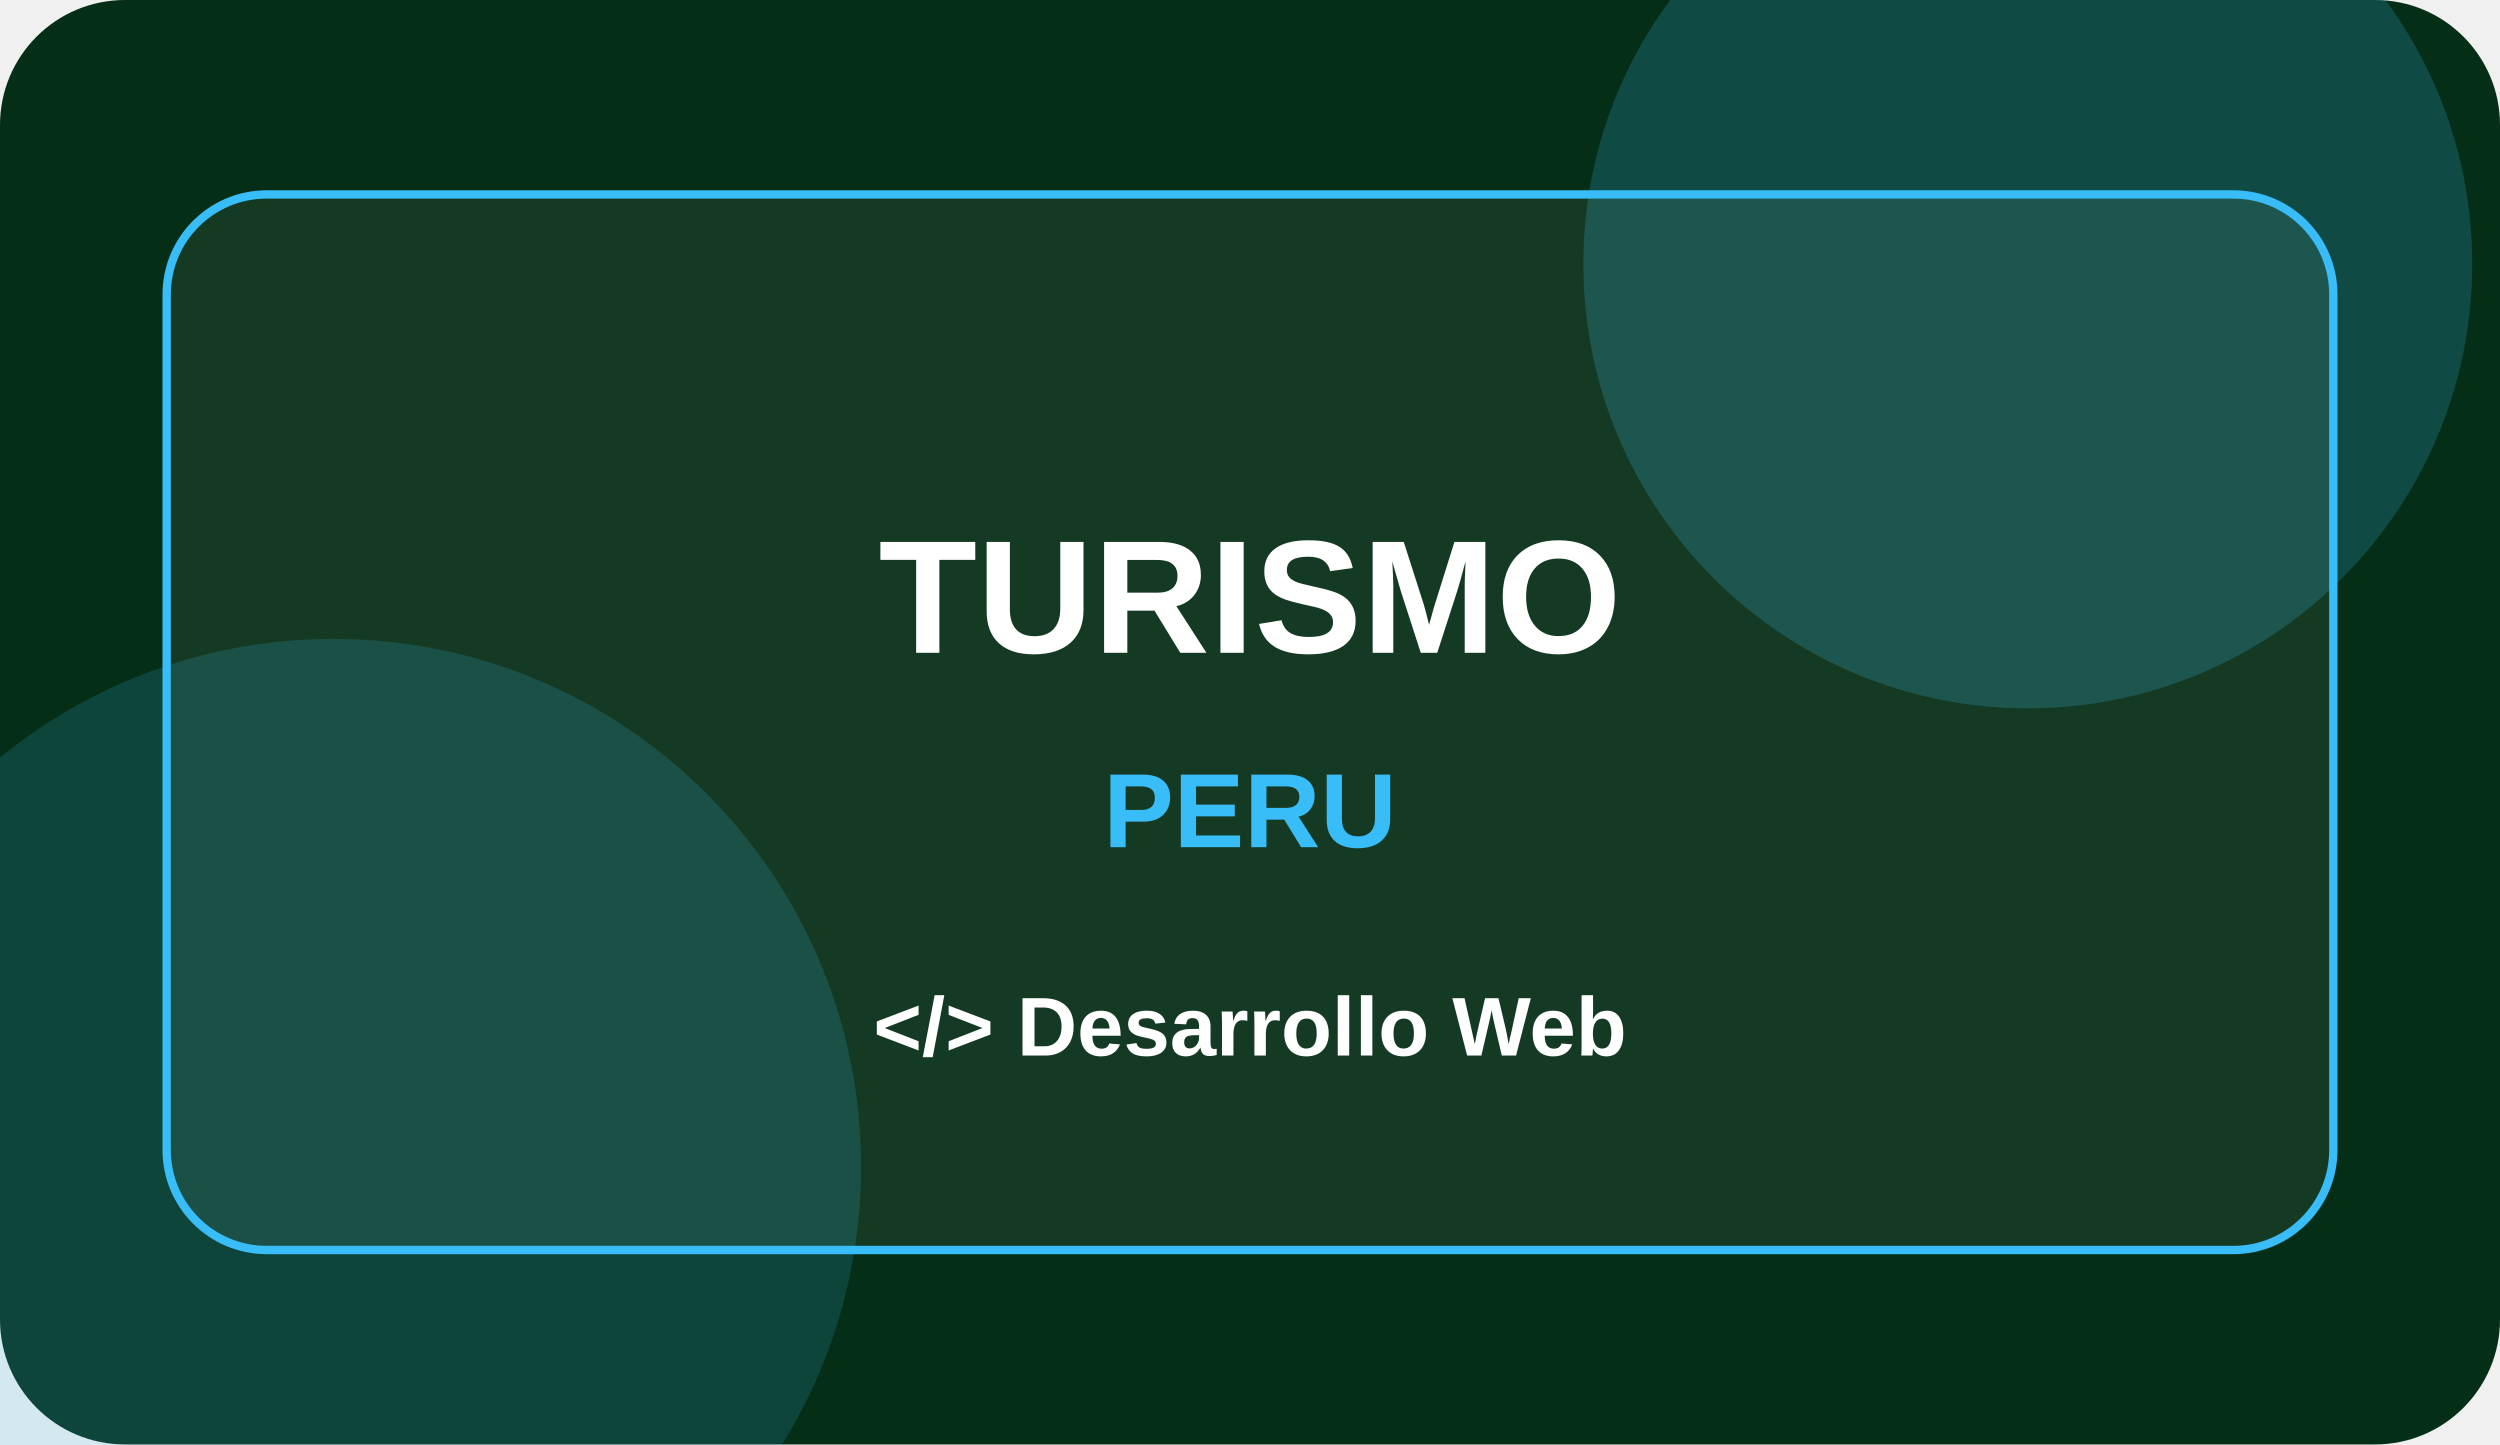
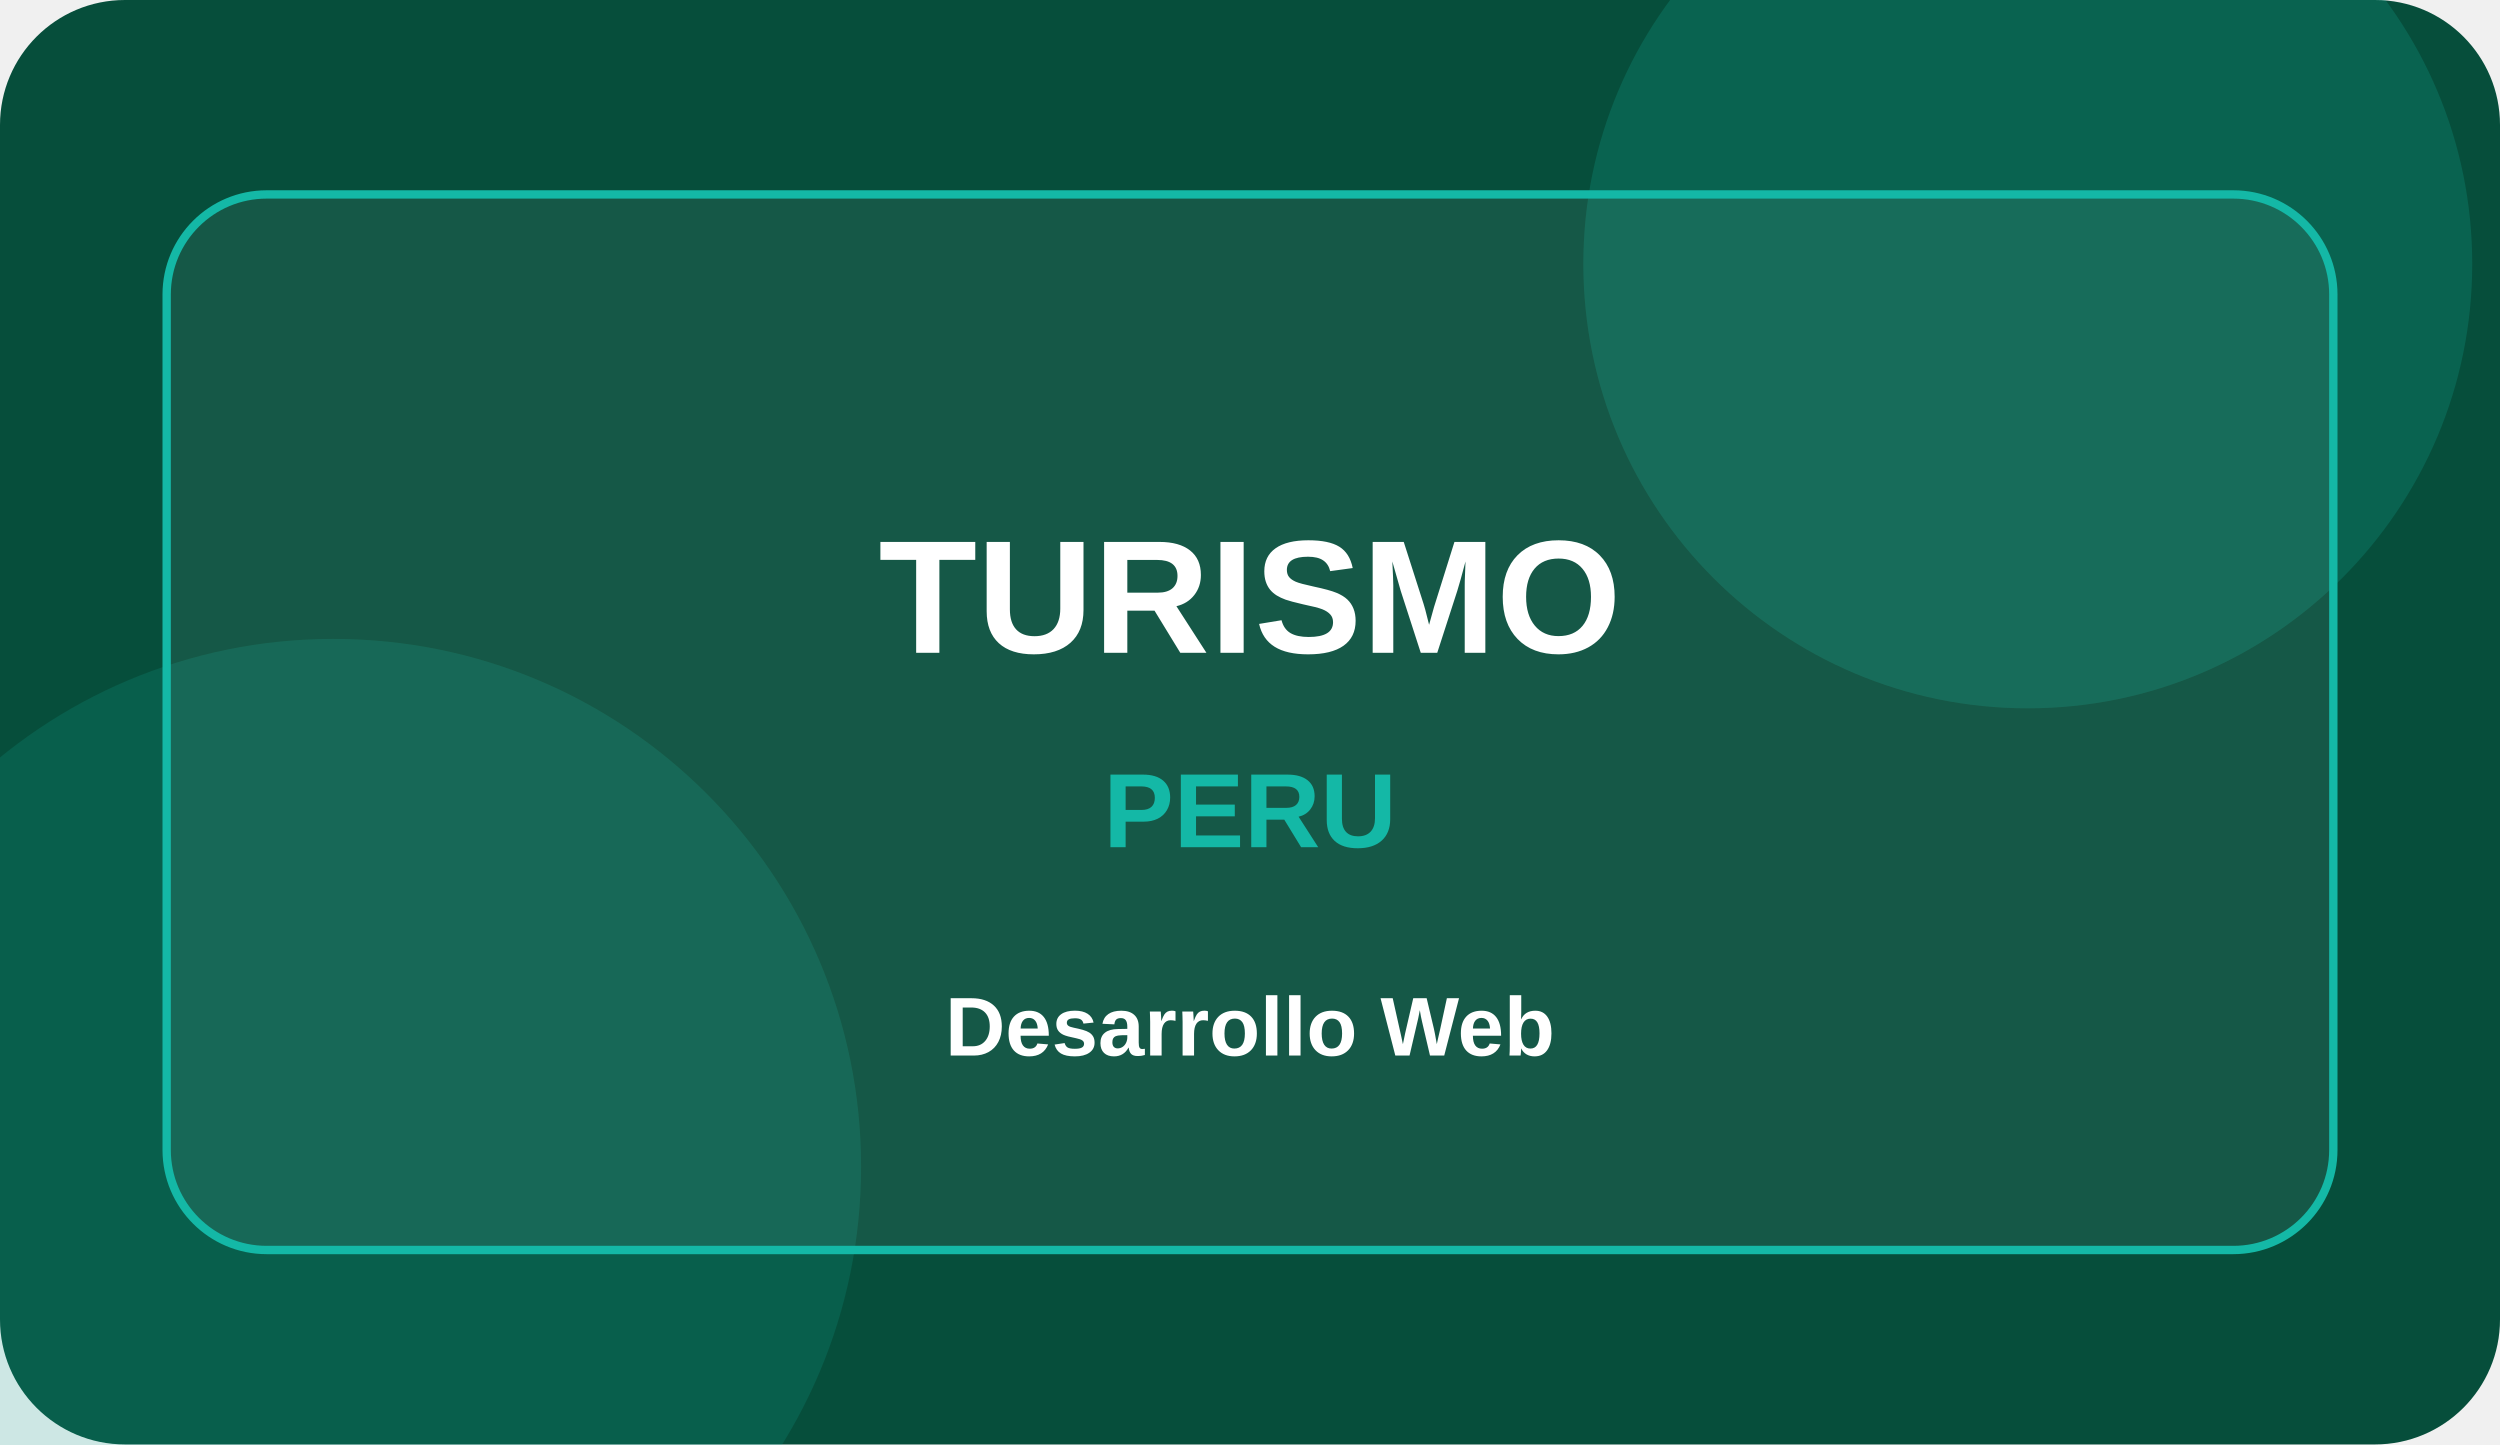
<svg xmlns="http://www.w3.org/2000/svg" width="900" height="520" viewBox="0 0 900 520" fill="none">
-   <rect width="900" height="520" rx="45" fill="#052e16" />
-   <circle cx="730" cy="95" r="160" fill="#38bdf8" opacity="0.20" />
-   <circle cx="120" cy="420" r="190" fill="#38bdf8" opacity="0.16" />
-   <rect x="60" y="70" width="780" height="380" rx="36" fill="rgba(255,255,255,0.06)" stroke="#38bdf8" stroke-width="3" />
+   <rect width="900" height="520" rx="45" fill="#064E3B" />
+   <circle cx="730" cy="95" r="160" fill="#14B8A6" opacity="0.20" />
+   <circle cx="120" cy="420" r="190" fill="#14B8A6" opacity="0.16" />
+   <rect x="60" y="70" width="780" height="380" rx="36" fill="rgba(255,255,255,0.06)" stroke="#14B8A6" stroke-width="3" />
  <text x="450" y="235" text-anchor="middle" font-size="58" font-family="Arial" font-weight="900" fill="white">TURISMO</text>
-   <text x="450" y="305" text-anchor="middle" font-size="38" font-family="Arial" font-weight="800" fill="#38bdf8">PERU</text>
-   <text x="450" y="380" text-anchor="middle" font-size="30" font-family="Arial" font-weight="700" fill="white">&lt;/&gt; Desarrollo Web</text>
+   <text x="450" y="305" text-anchor="middle" font-size="38" font-family="Arial" font-weight="800" fill="#14B8A6">PERU</text>
+   <text x="450" y="380" text-anchor="middle" font-size="30" font-family="Arial" font-weight="700" fill="white">Desarrollo Web</text>
</svg>
